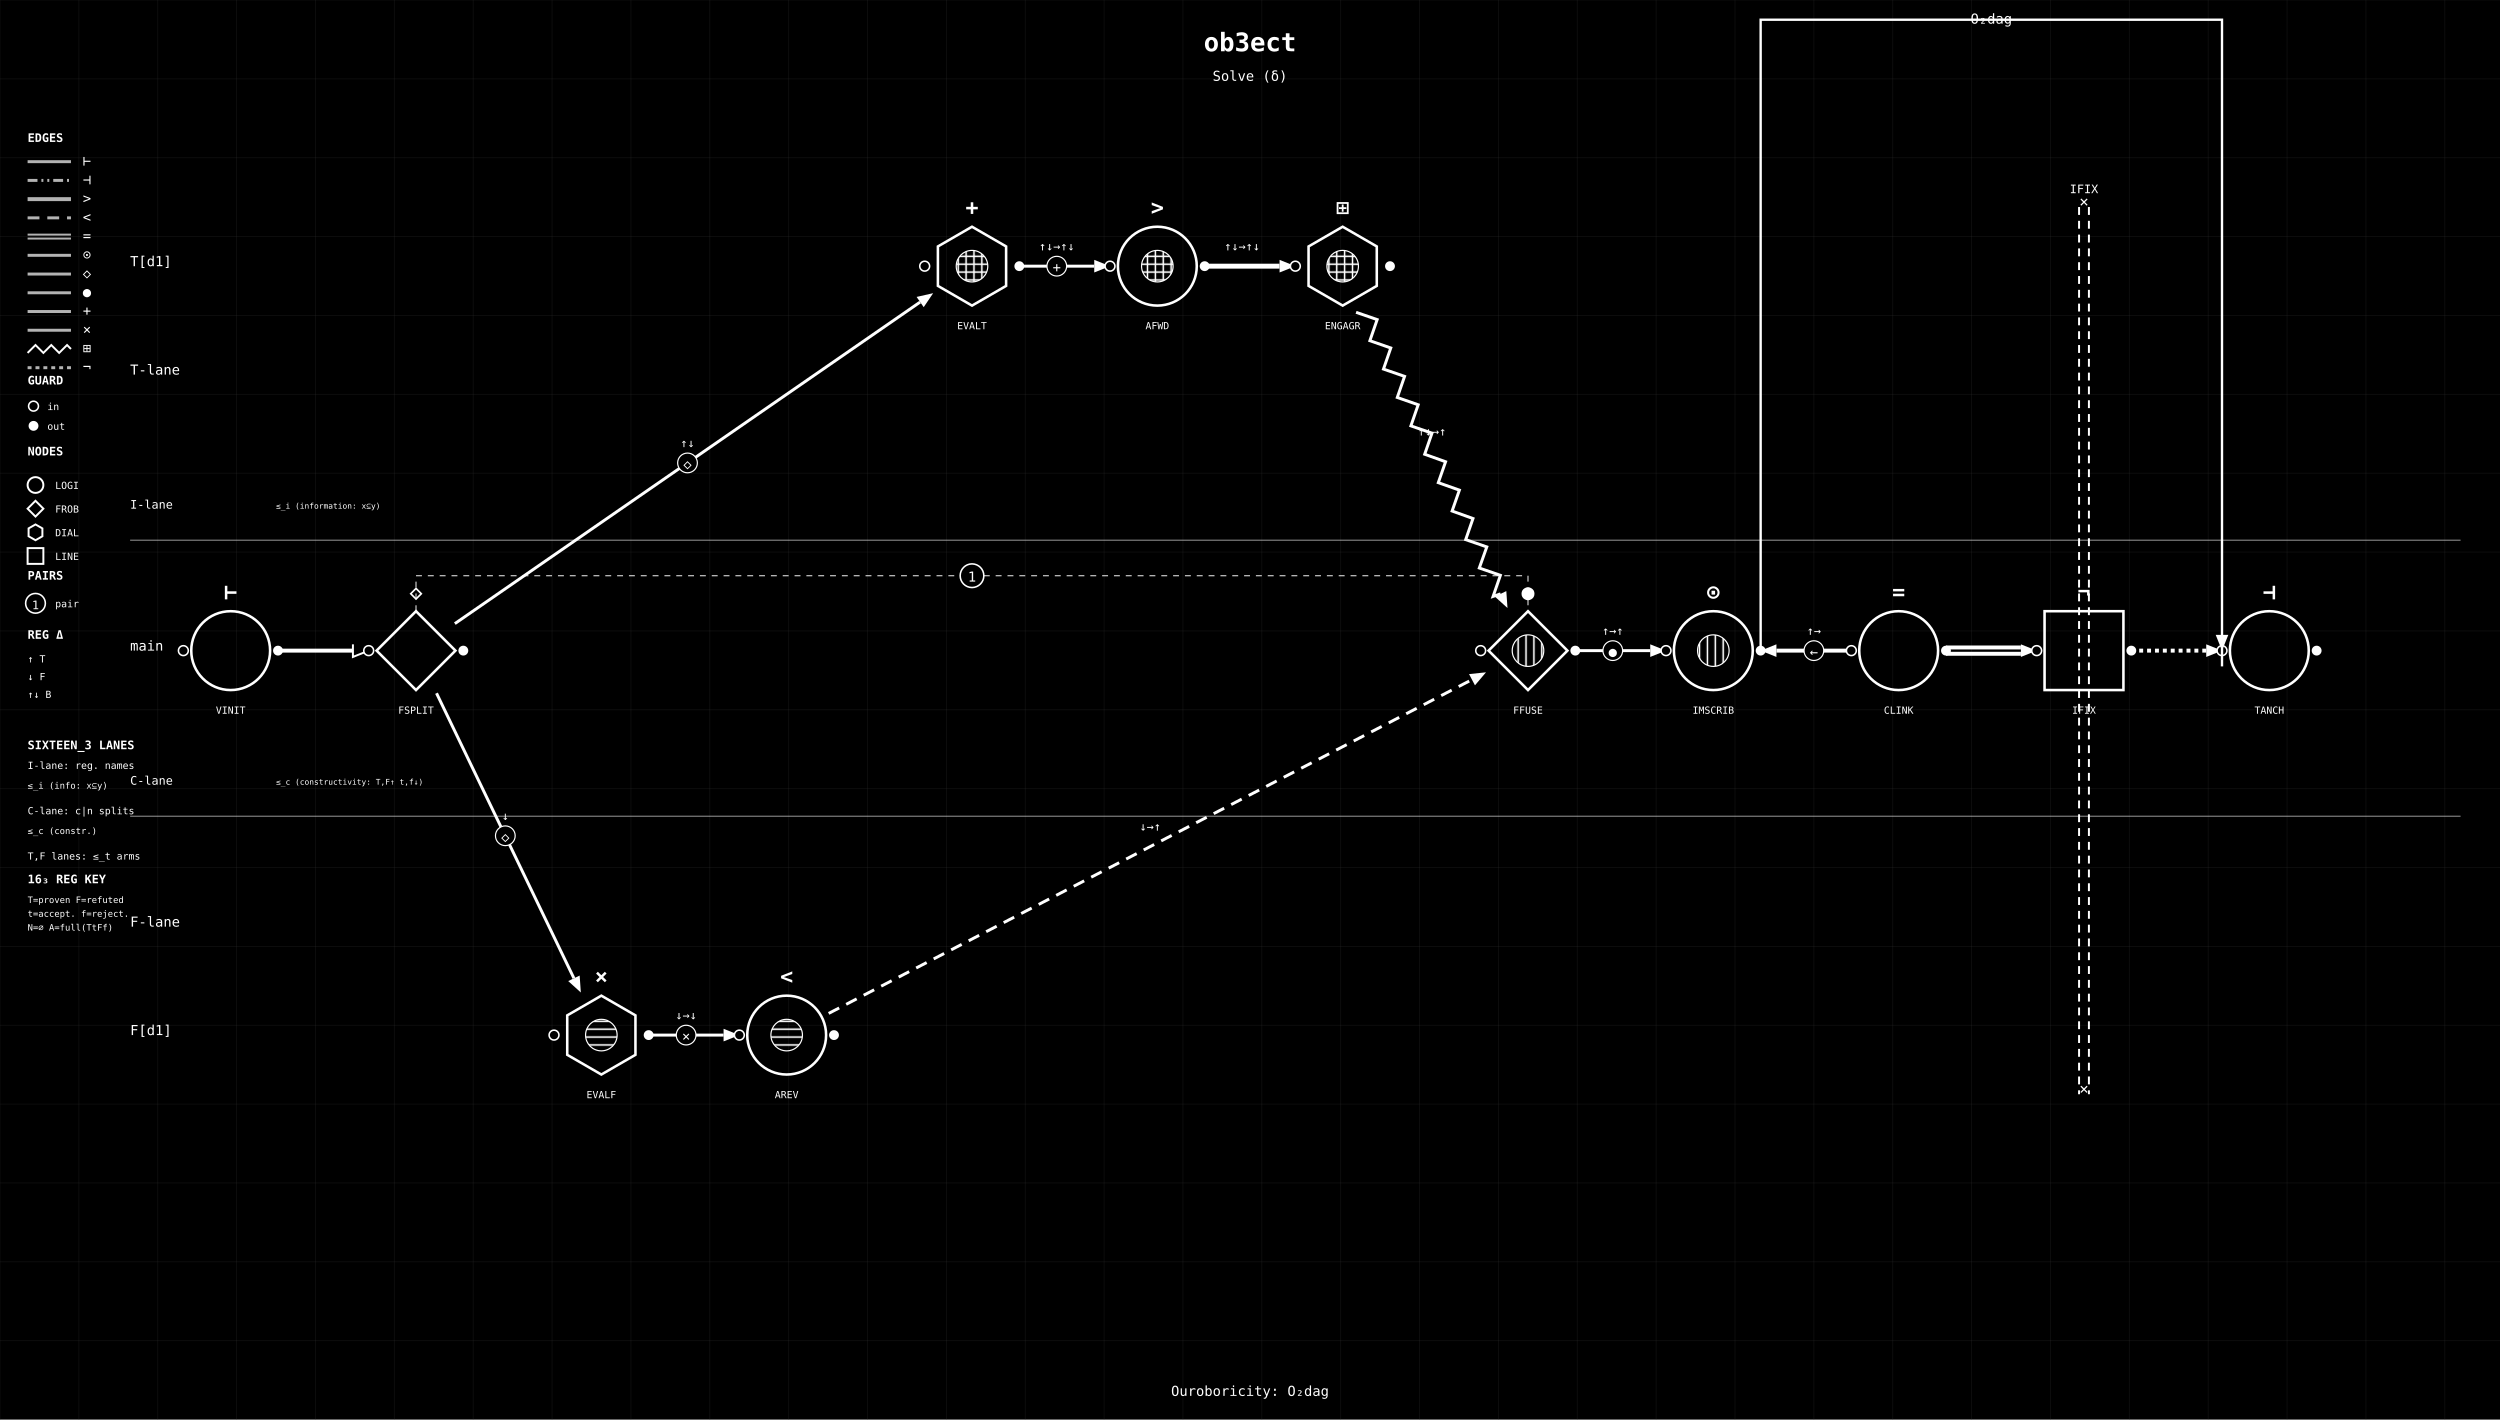
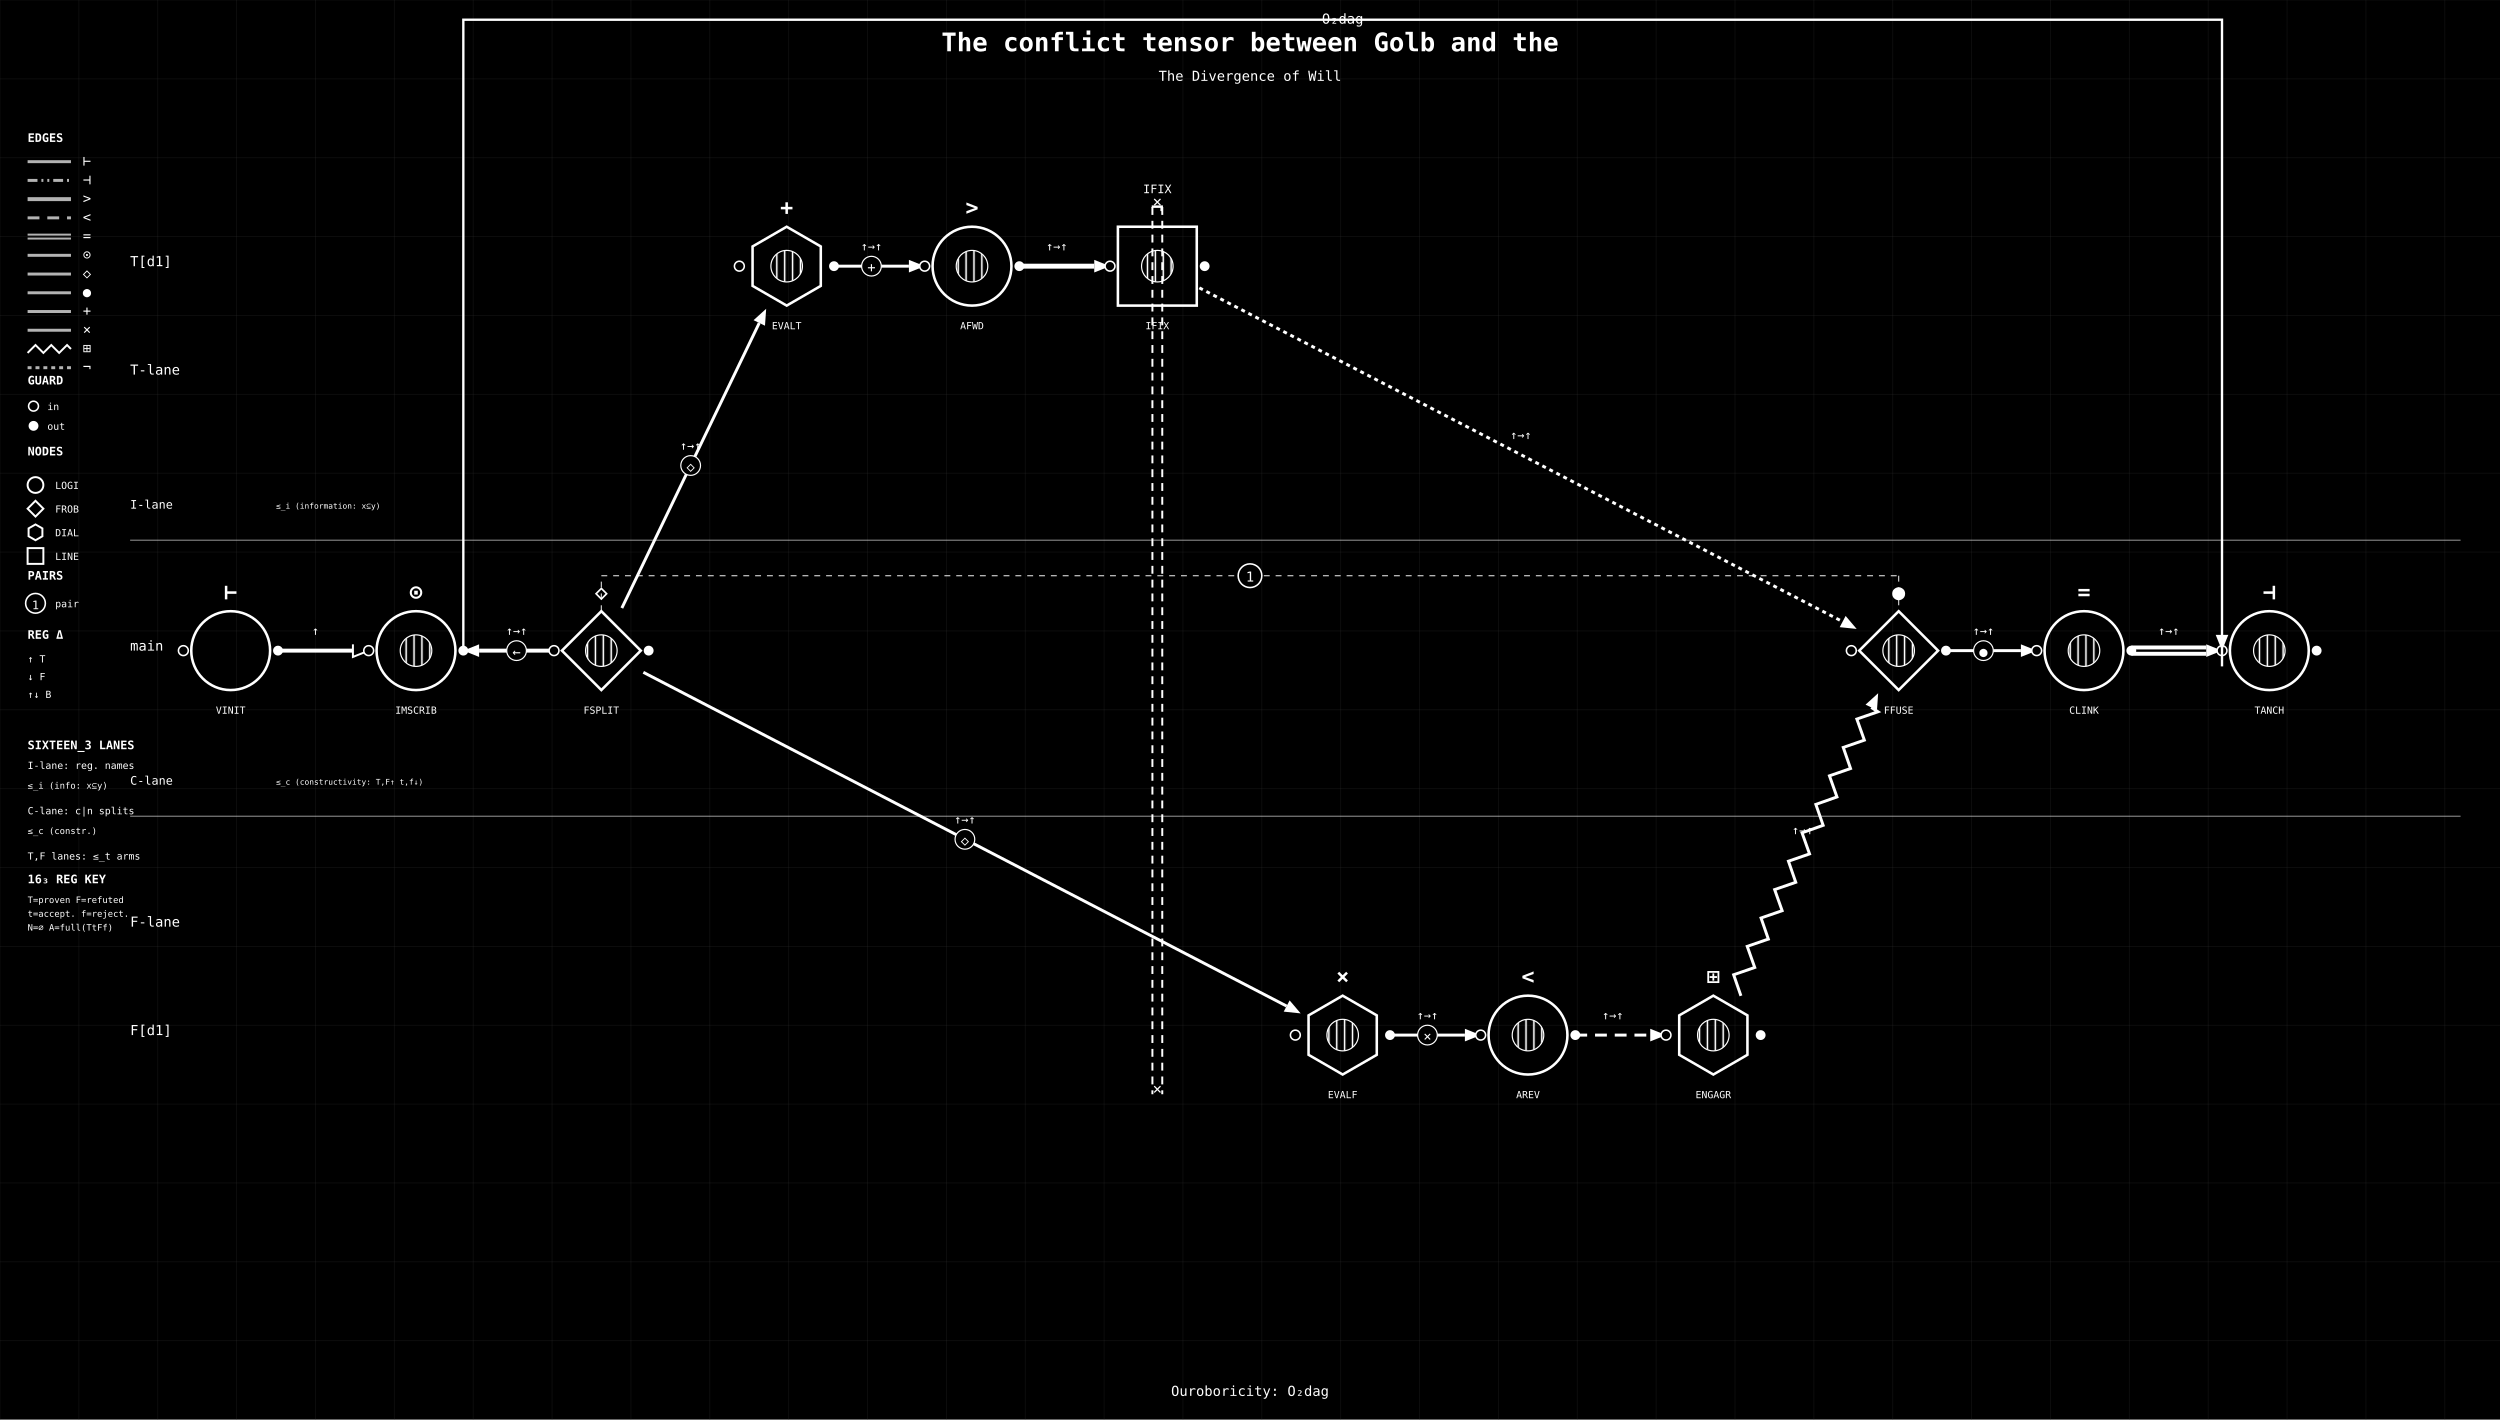
<svg xmlns="http://www.w3.org/2000/svg" viewBox="0 0 1268 720">
  <rect width="1268" height="720" fill="#000000" />
  <defs>
    <pattern id="hatch-T" width="4" height="4" patternUnits="userSpaceOnUse">
      <path d="M2,0 L2,4" stroke="#ffffff" stroke-width="0.8" />
    </pattern>
    <pattern id="hatch-F" width="4" height="4" patternUnits="userSpaceOnUse">
      <path d="M0,2 L4,2" stroke="#ffffff" stroke-width="0.8" />
    </pattern>
    <pattern id="hatch-B" width="4" height="4" patternUnits="userSpaceOnUse">
      <path d="M2,0 L2,4 M0,2 L4,2" stroke="#ffffff" stroke-width="0.8" />
    </pattern>
  </defs>
  <line x1="0.0" y1="0.0" x2="0.0" y2="720.0" stroke="#333333" stroke-width="0.4" opacity="0.3" />
  <line x1="40.0" y1="0.0" x2="40.0" y2="720.0" stroke="#333333" stroke-width="0.4" opacity="0.3" />
  <line x1="80.0" y1="0.0" x2="80.0" y2="720.0" stroke="#333333" stroke-width="0.4" opacity="0.3" />
  <line x1="120.0" y1="0.0" x2="120.0" y2="720.0" stroke="#333333" stroke-width="0.4" opacity="0.3" />
  <line x1="160.0" y1="0.0" x2="160.0" y2="720.0" stroke="#333333" stroke-width="0.4" opacity="0.3" />
  <line x1="200.0" y1="0.0" x2="200.0" y2="720.0" stroke="#333333" stroke-width="0.4" opacity="0.3" />
  <line x1="240.0" y1="0.0" x2="240.0" y2="720.0" stroke="#333333" stroke-width="0.4" opacity="0.3" />
  <line x1="280.0" y1="0.0" x2="280.0" y2="720.0" stroke="#333333" stroke-width="0.4" opacity="0.3" />
  <line x1="320.0" y1="0.0" x2="320.0" y2="720.0" stroke="#333333" stroke-width="0.4" opacity="0.3" />
  <line x1="360.0" y1="0.0" x2="360.0" y2="720.0" stroke="#333333" stroke-width="0.4" opacity="0.3" />
  <line x1="400.0" y1="0.0" x2="400.0" y2="720.0" stroke="#333333" stroke-width="0.4" opacity="0.3" />
  <line x1="440.0" y1="0.0" x2="440.0" y2="720.0" stroke="#333333" stroke-width="0.4" opacity="0.3" />
  <line x1="480.0" y1="0.0" x2="480.0" y2="720.0" stroke="#333333" stroke-width="0.4" opacity="0.3" />
  <line x1="520.0" y1="0.0" x2="520.0" y2="720.0" stroke="#333333" stroke-width="0.4" opacity="0.3" />
  <line x1="560.0" y1="0.0" x2="560.0" y2="720.0" stroke="#333333" stroke-width="0.4" opacity="0.3" />
  <line x1="600.0" y1="0.0" x2="600.0" y2="720.0" stroke="#333333" stroke-width="0.4" opacity="0.3" />
  <line x1="640.0" y1="0.0" x2="640.0" y2="720.0" stroke="#333333" stroke-width="0.4" opacity="0.3" />
  <line x1="680.0" y1="0.0" x2="680.0" y2="720.0" stroke="#333333" stroke-width="0.4" opacity="0.3" />
  <line x1="720.0" y1="0.0" x2="720.0" y2="720.0" stroke="#333333" stroke-width="0.4" opacity="0.3" />
  <line x1="760.0" y1="0.0" x2="760.0" y2="720.0" stroke="#333333" stroke-width="0.4" opacity="0.3" />
  <line x1="800.0" y1="0.0" x2="800.0" y2="720.0" stroke="#333333" stroke-width="0.4" opacity="0.3" />
  <line x1="840.0" y1="0.0" x2="840.0" y2="720.0" stroke="#333333" stroke-width="0.4" opacity="0.3" />
  <line x1="880.0" y1="0.0" x2="880.0" y2="720.0" stroke="#333333" stroke-width="0.4" opacity="0.3" />
  <line x1="920.0" y1="0.0" x2="920.0" y2="720.0" stroke="#333333" stroke-width="0.4" opacity="0.3" />
  <line x1="960.0" y1="0.0" x2="960.0" y2="720.0" stroke="#333333" stroke-width="0.4" opacity="0.3" />
  <line x1="1000.0" y1="0.0" x2="1000.0" y2="720.0" stroke="#333333" stroke-width="0.4" opacity="0.3" />
  <line x1="1040.0" y1="0.0" x2="1040.0" y2="720.0" stroke="#333333" stroke-width="0.4" opacity="0.3" />
  <line x1="1080.0" y1="0.0" x2="1080.0" y2="720.0" stroke="#333333" stroke-width="0.4" opacity="0.3" />
  <line x1="1120.0" y1="0.0" x2="1120.0" y2="720.0" stroke="#333333" stroke-width="0.4" opacity="0.3" />
  <line x1="1160.0" y1="0.0" x2="1160.0" y2="720.0" stroke="#333333" stroke-width="0.4" opacity="0.3" />
  <line x1="1200.0" y1="0.0" x2="1200.0" y2="720.0" stroke="#333333" stroke-width="0.4" opacity="0.3" />
  <line x1="1240.0" y1="0.0" x2="1240.0" y2="720.0" stroke="#333333" stroke-width="0.4" opacity="0.3" />
  <line x1="0.0" y1="0.0" x2="1268.0" y2="0.0" stroke="#333333" stroke-width="0.4" opacity="0.3" />
  <line x1="0.0" y1="40.0" x2="1268.0" y2="40.0" stroke="#333333" stroke-width="0.4" opacity="0.3" />
  <line x1="0.0" y1="80.0" x2="1268.0" y2="80.0" stroke="#333333" stroke-width="0.4" opacity="0.3" />
  <line x1="0.0" y1="120.0" x2="1268.0" y2="120.0" stroke="#333333" stroke-width="0.4" opacity="0.3" />
  <line x1="0.0" y1="160.0" x2="1268.0" y2="160.0" stroke="#333333" stroke-width="0.4" opacity="0.3" />
  <line x1="0.0" y1="200.0" x2="1268.0" y2="200.0" stroke="#333333" stroke-width="0.4" opacity="0.3" />
  <line x1="0.0" y1="240.0" x2="1268.0" y2="240.0" stroke="#333333" stroke-width="0.4" opacity="0.3" />
  <line x1="0.0" y1="280.0" x2="1268.0" y2="280.0" stroke="#333333" stroke-width="0.4" opacity="0.3" />
  <line x1="0.0" y1="320.0" x2="1268.0" y2="320.0" stroke="#333333" stroke-width="0.4" opacity="0.3" />
  <line x1="0.0" y1="360.0" x2="1268.0" y2="360.0" stroke="#333333" stroke-width="0.4" opacity="0.3" />
  <line x1="0.0" y1="400.0" x2="1268.0" y2="400.0" stroke="#333333" stroke-width="0.4" opacity="0.3" />
  <line x1="0.0" y1="440.0" x2="1268.0" y2="440.0" stroke="#333333" stroke-width="0.4" opacity="0.3" />
  <line x1="0.0" y1="480.0" x2="1268.0" y2="480.0" stroke="#333333" stroke-width="0.4" opacity="0.3" />
  <line x1="0.0" y1="520.0" x2="1268.0" y2="520.0" stroke="#333333" stroke-width="0.4" opacity="0.3" />
  <line x1="0.0" y1="560.0" x2="1268.0" y2="560.0" stroke="#333333" stroke-width="0.4" opacity="0.3" />
  <line x1="0.0" y1="600.0" x2="1268.0" y2="600.0" stroke="#333333" stroke-width="0.4" opacity="0.3" />
  <line x1="0.0" y1="640.0" x2="1268.0" y2="640.0" stroke="#333333" stroke-width="0.4" opacity="0.3" />
  <line x1="0.0" y1="680.0" x2="1268.0" y2="680.0" stroke="#333333" stroke-width="0.4" opacity="0.3" />
-   <text x="634.0" y="26.0" fill="#ffffff" font-size="13" text-anchor="middle" font-family="monospace" font-weight="bold">ob3ect</text>
-   <text x="634.0" y="41.0" fill="#ffffff" font-size="7" text-anchor="middle" font-family="monospace">Solve (δ)</text>
+   <text x="634.0" y="26.0" fill="#ffffff" font-size="13" text-anchor="middle" font-family="monospace" font-weight="bold">The conflict tensor between Golb and the</text>
+   <text x="634.0" y="41.0" fill="#ffffff" font-size="7" text-anchor="middle" font-family="monospace">The Divergence of Will</text>
  <text x="66.0" y="190.0" fill="#ffffff" font-size="7" text-anchor="start" font-family="monospace">T-lane</text>
  <text x="66.0" y="135.0" fill="#ffffff" font-size="7" text-anchor="start" font-family="monospace">T[d1]</text>
  <text x="66.0" y="470.0" fill="#ffffff" font-size="7" text-anchor="start" font-family="monospace">F-lane</text>
  <text x="66.0" y="525.0" fill="#ffffff" font-size="7" text-anchor="start" font-family="monospace">F[d1]</text>
  <text x="66.0" y="330.0" fill="#ffffff" font-size="7" text-anchor="start" font-family="monospace">main</text>
  <text x="66.0" y="258.0" fill="#ffffff" font-size="6" text-anchor="start" font-family="monospace">I-lane</text>
  <text x="140.0" y="258.0" fill="#ffffff" font-size="4" text-anchor="start" font-family="monospace">≤_i (information: x⊆y)</text>
  <line x1="66.0" y1="274.0" x2="1248.0" y2="274.0" stroke="#ffffff" stroke-width="0.6" opacity="0.5" />
  <text x="66.0" y="398.0" fill="#ffffff" font-size="6" text-anchor="start" font-family="monospace">C-lane</text>
  <text x="140.0" y="398.0" fill="#ffffff" font-size="4" text-anchor="start" font-family="monospace">≤_c (constructivity: T,F↑ t,f↓)</text>
  <line x1="66.0" y1="414.0" x2="1248.0" y2="414.0" stroke="#ffffff" stroke-width="0.6" opacity="0.5" />
-   <line x1="1054.5" y1="105.0" x2="1054.5" y2="555.0" stroke="#ffffff" stroke-width="1.0" opacity="1.0" stroke-dasharray="4,3" />
-   <line x1="1059.5" y1="105.0" x2="1059.5" y2="555.0" stroke="#ffffff" stroke-width="1.0" opacity="1.0" stroke-dasharray="4,3" />
-   <text x="1057.0" y="105.0" fill="#ffffff" font-size="8" text-anchor="middle" font-family="monospace">×</text>
-   <text x="1057.0" y="555.0" fill="#ffffff" font-size="8" text-anchor="middle" font-family="monospace">×</text>
-   <text x="1057.0" y="98.0" fill="#ffffff" font-size="6" text-anchor="middle" font-family="monospace">IFIX</text>
-   <line x1="211.0" y1="310.0" x2="211.0" y2="292.0" stroke="#ffffff" stroke-width="0.6" opacity="0.8" stroke-dasharray="3,3" />
-   <line x1="211.0" y1="292.0" x2="775.0" y2="292.0" stroke="#ffffff" stroke-width="0.6" opacity="0.8" stroke-dasharray="3,3" />
-   <line x1="775.0" y1="292.0" x2="775.0" y2="310.0" stroke="#ffffff" stroke-width="0.6" opacity="0.8" stroke-dasharray="3,3" />
-   <circle cx="493.0" cy="292.0" r="6" fill="#000000" stroke="#ffffff" stroke-width="0.8" />
-   <text x="493.0" y="295.0" fill="#ffffff" font-size="7" text-anchor="middle" font-family="monospace">1</text>
-   <line x1="230.7" y1="316.3" x2="466.7" y2="153.2" stroke="#ffffff" stroke-width="1.5" opacity="1.0" />
-   <polygon points="473.3,148.7 468.5,155.8 464.9,150.6" fill="#ffffff" />
-   <circle cx="348.7" cy="234.8" r="5" fill="#000000" stroke="#ffffff" stroke-width="0.6" />
-   <text x="348.7" y="237.8" fill="#ffffff" font-size="7" text-anchor="middle" font-family="monospace">◇</text>
-   <text x="348.7" y="226.8" fill="#ffffff" font-size="6" text-anchor="middle" font-family="monospace">↑↓</text>
-   <line x1="517.0" y1="135.0" x2="555.0" y2="135.0" stroke="#ffffff" stroke-width="1.5" opacity="1.0" />
+   <line x1="584.5" y1="105.0" x2="584.5" y2="555.0" stroke="#ffffff" stroke-width="1.0" opacity="1.0" stroke-dasharray="4,3" />
+   <line x1="589.5" y1="105.0" x2="589.5" y2="555.0" stroke="#ffffff" stroke-width="1.0" opacity="1.0" stroke-dasharray="4,3" />
+   <text x="587.0" y="105.0" fill="#ffffff" font-size="8" text-anchor="middle" font-family="monospace">×</text>
+   <text x="587.0" y="555.0" fill="#ffffff" font-size="8" text-anchor="middle" font-family="monospace">×</text>
+   <text x="587.0" y="98.0" fill="#ffffff" font-size="6" text-anchor="middle" font-family="monospace">IFIX</text>
+   <line x1="305.0" y1="310.0" x2="305.0" y2="292.0" stroke="#ffffff" stroke-width="0.6" opacity="0.8" stroke-dasharray="3,3" />
+   <line x1="305.0" y1="292.0" x2="963.0" y2="292.0" stroke="#ffffff" stroke-width="0.6" opacity="0.8" stroke-dasharray="3,3" />
+   <line x1="963.0" y1="292.0" x2="963.0" y2="310.0" stroke="#ffffff" stroke-width="0.6" opacity="0.8" stroke-dasharray="3,3" />
+   <circle cx="634.0" cy="292.0" r="6" fill="#000000" stroke="#ffffff" stroke-width="0.8" />
+   <text x="634.0" y="295.0" fill="#ffffff" font-size="7" text-anchor="middle" font-family="monospace">1</text>
+   <line x1="315.4" y1="308.4" x2="385.1" y2="163.8" stroke="#ffffff" stroke-width="1.5" opacity="1.0" />
+   <polygon points="388.6,156.6 388.0,165.2 382.2,162.4" fill="#ffffff" />
+   <circle cx="350.3" cy="236.1" r="5" fill="#000000" stroke="#ffffff" stroke-width="0.6" />
+   <text x="350.3" y="239.1" fill="#ffffff" font-size="7" text-anchor="middle" font-family="monospace">◇</text>
+   <text x="350.3" y="228.1" fill="#ffffff" font-size="6" text-anchor="middle" font-family="monospace">↑→↑</text>
+   <line x1="423.0" y1="135.0" x2="461.0" y2="135.0" stroke="#ffffff" stroke-width="1.5" opacity="1.0" />
+   <polygon points="469.0,135.0 461.0,138.2 461.0,131.8" fill="#ffffff" />
+   <circle cx="442.0" cy="135.0" r="5" fill="#000000" stroke="#ffffff" stroke-width="0.6" />
+   <text x="442.0" y="138.0" fill="#ffffff" font-size="7" text-anchor="middle" font-family="monospace">+</text>
+   <text x="442.0" y="127.0" fill="#ffffff" font-size="6" text-anchor="middle" font-family="monospace">↑→↑</text>
+   <line x1="517.0" y1="135.0" x2="555.0" y2="135.0" stroke="#ffffff" stroke-width="2.5" opacity="1.0" />
  <polygon points="563.0,135.0 555.0,138.2 555.0,131.8" fill="#ffffff" />
-   <circle cx="536.0" cy="135.0" r="5" fill="#000000" stroke="#ffffff" stroke-width="0.6" />
-   <text x="536.0" y="138.0" fill="#ffffff" font-size="7" text-anchor="middle" font-family="monospace">+</text>
-   <text x="536.0" y="127.0" fill="#ffffff" font-size="6" text-anchor="middle" font-family="monospace">↑↓→↑↓</text>
-   <line x1="611.0" y1="135.0" x2="649.0" y2="135.0" stroke="#ffffff" stroke-width="2.5" opacity="1.0" />
-   <polygon points="657.0,135.0 649.0,138.2 649.0,131.8" fill="#ffffff" />
-   <text x="630.0" y="127.0" fill="#ffffff" font-size="6" text-anchor="middle" font-family="monospace">↑↓→↑↓</text>
-   <polyline points="687.8,158.4 698.5,162.1 694.8,172.8 705.4,176.5 701.7,187.2 712.4,190.9 708.7,201.6 719.3,205.3 715.6,216.0 726.3,219.7 722.6,230.4 733.2,234.2 729.5,244.8 740.2,248.6 736.5,259.2 747.1,263.0 743.4,273.7 754.1,277.4 750.3,288.1 761.0,291.8 757.3,302.5 761.1,301.2" fill="none" stroke="#ffffff" stroke-width="1.5" />
-   <polygon points="764.6,308.4 758.2,302.6 764.0,299.8" fill="#ffffff" />
-   <text x="726.3" y="220.9" fill="#ffffff" font-size="6" text-anchor="middle" font-family="monospace">↑↓→↑</text>
-   <line x1="221.4" y1="351.6" x2="291.1" y2="496.2" stroke="#ffffff" stroke-width="1.5" opacity="1.0" />
-   <polygon points="294.6,503.4 288.2,497.6 294.0,494.8" fill="#ffffff" />
-   <circle cx="256.3" cy="423.9" r="5" fill="#000000" stroke="#ffffff" stroke-width="0.6" />
-   <text x="256.3" y="426.9" fill="#ffffff" font-size="7" text-anchor="middle" font-family="monospace">◇</text>
-   <text x="256.3" y="415.9" fill="#ffffff" font-size="6" text-anchor="middle" font-family="monospace">↓</text>
-   <line x1="329.0" y1="525.0" x2="367.0" y2="525.0" stroke="#ffffff" stroke-width="1.5" opacity="1.0" />
-   <polygon points="375.0,525.0 367.0,528.2 367.0,521.8" fill="#ffffff" />
-   <circle cx="348.0" cy="525.0" r="5" fill="#000000" stroke="#ffffff" stroke-width="0.6" />
-   <text x="348.0" y="528.0" fill="#ffffff" font-size="7" text-anchor="middle" font-family="monospace">×</text>
-   <text x="348.0" y="517.0" fill="#ffffff" font-size="6" text-anchor="middle" font-family="monospace">↓→↓</text>
-   <line x1="420.3" y1="514.0" x2="746.6" y2="344.7" stroke="#ffffff" stroke-width="1.5" opacity="1.0" stroke-dasharray="6,4" />
-   <polygon points="753.7,341.0 748.1,347.6 745.1,341.9" fill="#ffffff" />
-   <text x="583.4" y="421.3" fill="#ffffff" font-size="6" text-anchor="middle" font-family="monospace">↓→↑</text>
+   <text x="536.0" y="127.0" fill="#ffffff" font-size="6" text-anchor="middle" font-family="monospace">↑→↑</text>
+   <line x1="608.3" y1="146.0" x2="934.6" y2="315.3" stroke="#ffffff" stroke-width="1.5" opacity="1.0" stroke-dasharray="2,2" />
+   <polygon points="941.7,319.0 933.1,318.1 936.1,312.4" fill="#ffffff" />
+   <text x="771.4" y="222.7" fill="#ffffff" font-size="6" text-anchor="middle" font-family="monospace">↑→↑</text>
+   <line x1="326.3" y1="341.0" x2="652.6" y2="510.3" stroke="#ffffff" stroke-width="1.5" opacity="1.0" />
+   <polygon points="659.7,514.0 651.1,513.1 654.1,507.4" fill="#ffffff" />
+   <circle cx="489.4" cy="425.7" r="5" fill="#000000" stroke="#ffffff" stroke-width="0.6" />
+   <text x="489.4" y="428.7" fill="#ffffff" font-size="7" text-anchor="middle" font-family="monospace">◇</text>
+   <text x="489.4" y="417.7" fill="#ffffff" font-size="6" text-anchor="middle" font-family="monospace">↑→↑</text>
+   <line x1="705.0" y1="525.0" x2="743.0" y2="525.0" stroke="#ffffff" stroke-width="1.5" opacity="1.0" />
+   <polygon points="751.0,525.0 743.0,528.2 743.0,521.8" fill="#ffffff" />
+   <circle cx="724.0" cy="525.0" r="5" fill="#000000" stroke="#ffffff" stroke-width="0.6" />
+   <text x="724.0" y="528.0" fill="#ffffff" font-size="7" text-anchor="middle" font-family="monospace">×</text>
+   <text x="724.0" y="517.0" fill="#ffffff" font-size="6" text-anchor="middle" font-family="monospace">↑→↑</text>
+   <line x1="799.0" y1="525.0" x2="837.0" y2="525.0" stroke="#ffffff" stroke-width="1.5" opacity="1.0" stroke-dasharray="6,4" />
+   <polygon points="845.0,525.0 837.0,528.2 837.0,521.8" fill="#ffffff" />
+   <text x="818.0" y="517.0" fill="#ffffff" font-size="6" text-anchor="middle" font-family="monospace">↑→↑</text>
+   <polyline points="883.0,505.1 879.3,494.4 890.0,490.7 886.2,480.0 896.9,476.3 893.2,465.6 903.9,461.9 900.1,451.2 910.8,447.5 907.1,436.8 917.8,433.1 914.0,422.4 924.7,418.6 921.0,408.0 931.7,404.2 927.9,393.5 938.6,389.8 934.9,379.1 945.6,375.4 941.8,364.7 952.5,361.0 949.1,358.8" fill="none" stroke="#ffffff" stroke-width="1.5" />
+   <polygon points="952.6,351.6 952.0,360.2 946.2,357.4" fill="#ffffff" />
+   <text x="914.3" y="423.1" fill="#ffffff" font-size="6" text-anchor="middle" font-family="monospace">↑→↑</text>
  <line x1="141.0" y1="330.0" x2="179.0" y2="330.0" stroke="#ffffff" stroke-width="2.0" opacity="1.0" />
  <polyline points="187.0,330.0 179.0,333.2 179.0,326.8" fill="none" stroke="#ffffff" stroke-width="1.0" />
-   <line x1="901.0" y1="330.0" x2="939.0" y2="330.0" stroke="#ffffff" stroke-width="2.0" opacity="1.0" />
-   <polygon points="893.0,330.0 901.0,326.8 901.0,333.2" fill="#ffffff" />
-   <circle cx="920.0" cy="330.0" r="5" fill="#000000" stroke="#ffffff" stroke-width="0.6" />
-   <text x="920.0" y="333.0" fill="#ffffff" font-size="7" text-anchor="middle" font-family="monospace">←</text>
-   <text x="920.0" y="322.0" fill="#ffffff" font-size="6" text-anchor="middle" font-family="monospace">↑→</text>
-   <line x1="987.0" y1="328.4" x2="1025.0" y2="328.4" stroke="#ffffff" stroke-width="2.0" opacity="1.0" />
-   <line x1="987.0" y1="331.6" x2="1025.0" y2="331.6" stroke="#ffffff" stroke-width="2.0" opacity="1.0" />
+   <text x="160.0" y="322.0" fill="#ffffff" font-size="6" text-anchor="middle" font-family="monospace">↑</text>
+   <line x1="243.0" y1="330.0" x2="281.0" y2="330.0" stroke="#ffffff" stroke-width="2.0" opacity="1.0" />
+   <polygon points="235.0,330.0 243.0,326.8 243.0,333.2" fill="#ffffff" />
+   <circle cx="262.0" cy="330.0" r="5" fill="#000000" stroke="#ffffff" stroke-width="0.6" />
+   <text x="262.0" y="333.0" fill="#ffffff" font-size="7" text-anchor="middle" font-family="monospace">←</text>
+   <text x="262.0" y="322.0" fill="#ffffff" font-size="6" text-anchor="middle" font-family="monospace">↑→↑</text>
+   <line x1="1081.0" y1="328.4" x2="1119.0" y2="328.4" stroke="#ffffff" stroke-width="2.0" opacity="1.0" />
+   <line x1="1081.0" y1="331.6" x2="1119.0" y2="331.6" stroke="#ffffff" stroke-width="2.0" opacity="1.0" />
+   <polygon points="1127.0,330.0 1119.0,333.2 1119.0,326.8" fill="#ffffff" />
+   <text x="1100.0" y="322.0" fill="#ffffff" font-size="6" text-anchor="middle" font-family="monospace">↑→↑</text>
+   <line x1="987.0" y1="330.0" x2="1025.0" y2="330.0" stroke="#ffffff" stroke-width="1.5" opacity="1.0" />
  <polygon points="1033.0,330.0 1025.0,333.2 1025.0,326.8" fill="#ffffff" />
-   <line x1="1081.0" y1="330.0" x2="1119.0" y2="330.0" stroke="#ffffff" stroke-width="2.0" opacity="1.0" stroke-dasharray="2,2" />
-   <polygon points="1127.0,330.0 1119.0,333.2 1119.0,326.8" fill="#ffffff" />
-   <line x1="799.0" y1="330.0" x2="837.0" y2="330.0" stroke="#ffffff" stroke-width="1.5" opacity="1.0" />
-   <polygon points="845.0,330.0 837.0,333.2 837.0,326.8" fill="#ffffff" />
-   <circle cx="818.0" cy="330.0" r="5" fill="#000000" stroke="#ffffff" stroke-width="0.6" />
-   <text x="818.0" y="333.0" fill="#ffffff" font-size="7" text-anchor="middle" font-family="monospace">●</text>
-   <text x="818.0" y="322.0" fill="#ffffff" font-size="6" text-anchor="middle" font-family="monospace">↑→↑</text>
+   <circle cx="1006.0" cy="330.0" r="5" fill="#000000" stroke="#ffffff" stroke-width="0.6" />
+   <text x="1006.0" y="333.0" fill="#ffffff" font-size="7" text-anchor="middle" font-family="monospace">●</text>
+   <text x="1006.0" y="322.0" fill="#ffffff" font-size="6" text-anchor="middle" font-family="monospace">↑→↑</text>
  <circle fill="none" stroke="#ffffff" stroke-width="1.3" cx="117.0" cy="330.0" r="20.0" />
  <circle cx="93.0" cy="330.0" r="2.5" fill="#000000" stroke="#ffffff" stroke-width="0.8" />
  <circle cx="141.0" cy="330.0" r="2.5" fill="#ffffff" />
  <text x="117.0" y="304.0" fill="#ffffff" font-size="11" text-anchor="middle" font-family="monospace" font-weight="bold">⊢</text>
  <text x="117.0" y="362.0" fill="#ffffff" font-size="5" text-anchor="middle" font-family="monospace">VINIT</text>
-   <polygon fill="none" stroke="#ffffff" stroke-width="1.3" points="211.0,310.0 231.0,330 211.0,350.0 191.0,330" />
+   <circle fill="none" stroke="#ffffff" stroke-width="1.3" cx="211.0" cy="330.0" r="20.0" />
+   <circle cx="211.0" cy="330.0" r="8" fill="url(#hatch-T)" stroke="#ffffff" stroke-width="0.6" />
  <circle cx="187.0" cy="330.0" r="2.5" fill="#000000" stroke="#ffffff" stroke-width="0.8" />
  <circle cx="235.0" cy="330.0" r="2.5" fill="#ffffff" />
-   <text x="211.0" y="304.0" fill="#ffffff" font-size="11" text-anchor="middle" font-family="monospace" font-weight="bold">◇</text>
-   <text x="211.0" y="362.0" fill="#ffffff" font-size="5" text-anchor="middle" font-family="monospace">FSPLIT</text>
-   <polygon fill="none" stroke="#ffffff" stroke-width="1.3" points="322.3,535.0 305.0,545.0 287.7,535.0 287.7,515.0 305.0,505.0 322.3,515.0" />
-   <circle cx="305.0" cy="525.0" r="8" fill="url(#hatch-F)" stroke="#ffffff" stroke-width="0.6" />
-   <circle cx="281.0" cy="525.0" r="2.5" fill="#000000" stroke="#ffffff" stroke-width="0.8" />
-   <circle cx="329.0" cy="525.0" r="2.5" fill="#ffffff" />
-   <text x="305.0" y="499.0" fill="#ffffff" font-size="11" text-anchor="middle" font-family="monospace" font-weight="bold">×</text>
-   <text x="305.0" y="557.0" fill="#ffffff" font-size="5" text-anchor="middle" font-family="monospace">EVALF</text>
-   <circle fill="none" stroke="#ffffff" stroke-width="1.3" cx="399.0" cy="525.0" r="20.0" />
-   <circle cx="399.0" cy="525.0" r="8" fill="url(#hatch-F)" stroke="#ffffff" stroke-width="0.6" />
-   <circle cx="375.0" cy="525.0" r="2.5" fill="#000000" stroke="#ffffff" stroke-width="0.8" />
-   <circle cx="423.0" cy="525.0" r="2.5" fill="#ffffff" />
-   <text x="399.0" y="499.0" fill="#ffffff" font-size="11" text-anchor="middle" font-family="monospace" font-weight="bold">&lt;</text>
-   <text x="399.0" y="557.0" fill="#ffffff" font-size="5" text-anchor="middle" font-family="monospace">AREV</text>
-   <polygon fill="none" stroke="#ffffff" stroke-width="1.3" points="510.3,145.0 493.0,155.0 475.7,145.0 475.7,125.0 493.0,115.0 510.3,125.0" />
-   <circle cx="493.0" cy="135.0" r="8" fill="url(#hatch-B)" stroke="#ffffff" stroke-width="0.6" />
+   <text x="211.0" y="304.0" fill="#ffffff" font-size="11" text-anchor="middle" font-family="monospace" font-weight="bold">⊙</text>
+   <text x="211.0" y="362.0" fill="#ffffff" font-size="5" text-anchor="middle" font-family="monospace">IMSCRIB</text>
+   <polygon fill="none" stroke="#ffffff" stroke-width="1.3" points="305.0,310.0 325.0,330 305.0,350.0 285.0,330" />
+   <circle cx="305.0" cy="330.0" r="8" fill="url(#hatch-T)" stroke="#ffffff" stroke-width="0.6" />
+   <circle cx="281.0" cy="330.0" r="2.5" fill="#000000" stroke="#ffffff" stroke-width="0.8" />
+   <circle cx="329.0" cy="330.0" r="2.5" fill="#ffffff" />
+   <text x="305.0" y="304.0" fill="#ffffff" font-size="11" text-anchor="middle" font-family="monospace" font-weight="bold">◇</text>
+   <text x="305.0" y="362.0" fill="#ffffff" font-size="5" text-anchor="middle" font-family="monospace">FSPLIT</text>
+   <polygon fill="none" stroke="#ffffff" stroke-width="1.3" points="416.3,145.0 399.0,155.0 381.7,145.0 381.7,125.0 399.0,115.0 416.3,125.0" />
+   <circle cx="399.0" cy="135.0" r="8" fill="url(#hatch-T)" stroke="#ffffff" stroke-width="0.6" />
+   <circle cx="375.0" cy="135.0" r="2.5" fill="#000000" stroke="#ffffff" stroke-width="0.8" />
+   <circle cx="423.0" cy="135.0" r="2.5" fill="#ffffff" />
+   <text x="399.0" y="109.0" fill="#ffffff" font-size="11" text-anchor="middle" font-family="monospace" font-weight="bold">+</text>
+   <text x="399.0" y="167.0" fill="#ffffff" font-size="5" text-anchor="middle" font-family="monospace">EVALT</text>
+   <circle fill="none" stroke="#ffffff" stroke-width="1.3" cx="493.0" cy="135.0" r="20.0" />
+   <circle cx="493.0" cy="135.0" r="8" fill="url(#hatch-T)" stroke="#ffffff" stroke-width="0.6" />
  <circle cx="469.0" cy="135.0" r="2.5" fill="#000000" stroke="#ffffff" stroke-width="0.8" />
  <circle cx="517.0" cy="135.0" r="2.5" fill="#ffffff" />
-   <text x="493.0" y="109.0" fill="#ffffff" font-size="11" text-anchor="middle" font-family="monospace" font-weight="bold">+</text>
-   <text x="493.0" y="167.0" fill="#ffffff" font-size="5" text-anchor="middle" font-family="monospace">EVALT</text>
-   <circle fill="none" stroke="#ffffff" stroke-width="1.3" cx="587.0" cy="135.0" r="20.0" />
-   <circle cx="587.0" cy="135.0" r="8" fill="url(#hatch-B)" stroke="#ffffff" stroke-width="0.6" />
+   <text x="493.0" y="109.0" fill="#ffffff" font-size="11" text-anchor="middle" font-family="monospace" font-weight="bold">&gt;</text>
+   <text x="493.0" y="167.0" fill="#ffffff" font-size="5" text-anchor="middle" font-family="monospace">AFWD</text>
+   <rect fill="none" stroke="#ffffff" stroke-width="1.3" x="567.0" y="115.0" width="40.0" height="40.0" />
+   <circle cx="587.0" cy="135.0" r="8" fill="url(#hatch-T)" stroke="#ffffff" stroke-width="0.6" />
  <circle cx="563.0" cy="135.0" r="2.5" fill="#000000" stroke="#ffffff" stroke-width="0.8" />
  <circle cx="611.0" cy="135.0" r="2.5" fill="#ffffff" />
-   <text x="587.0" y="109.0" fill="#ffffff" font-size="11" text-anchor="middle" font-family="monospace" font-weight="bold">&gt;</text>
-   <text x="587.0" y="167.0" fill="#ffffff" font-size="5" text-anchor="middle" font-family="monospace">AFWD</text>
-   <polygon fill="none" stroke="#ffffff" stroke-width="1.3" points="698.3,145.0 681.0,155.0 663.7,145.0 663.7,125.0 681.0,115.0 698.3,125.0" />
-   <circle cx="681.0" cy="135.0" r="8" fill="url(#hatch-B)" stroke="#ffffff" stroke-width="0.6" />
-   <circle cx="657.0" cy="135.0" r="2.5" fill="#000000" stroke="#ffffff" stroke-width="0.8" />
-   <circle cx="705.0" cy="135.0" r="2.5" fill="#ffffff" />
-   <text x="681.0" y="109.0" fill="#ffffff" font-size="11" text-anchor="middle" font-family="monospace" font-weight="bold">⊞</text>
-   <text x="681.0" y="167.0" fill="#ffffff" font-size="5" text-anchor="middle" font-family="monospace">ENGAGR</text>
-   <polygon fill="none" stroke="#ffffff" stroke-width="1.3" points="775.0,310.0 795.0,330 775.0,350.0 755.0,330" />
-   <circle cx="775.0" cy="330.0" r="8" fill="url(#hatch-T)" stroke="#ffffff" stroke-width="0.6" />
-   <circle cx="751.0" cy="330.0" r="2.5" fill="#000000" stroke="#ffffff" stroke-width="0.8" />
-   <circle cx="799.0" cy="330.0" r="2.5" fill="#ffffff" />
-   <text x="775.0" y="304.0" fill="#ffffff" font-size="11" text-anchor="middle" font-family="monospace" font-weight="bold">●</text>
-   <text x="775.0" y="362.0" fill="#ffffff" font-size="5" text-anchor="middle" font-family="monospace">FFUSE</text>
-   <circle fill="none" stroke="#ffffff" stroke-width="1.3" cx="869.0" cy="330.0" r="20.0" />
-   <circle cx="869.0" cy="330.0" r="8" fill="url(#hatch-T)" stroke="#ffffff" stroke-width="0.6" />
-   <circle cx="845.0" cy="330.0" r="2.5" fill="#000000" stroke="#ffffff" stroke-width="0.8" />
-   <circle cx="893.0" cy="330.0" r="2.5" fill="#ffffff" />
-   <text x="869.0" y="304.0" fill="#ffffff" font-size="11" text-anchor="middle" font-family="monospace" font-weight="bold">⊙</text>
-   <text x="869.0" y="362.0" fill="#ffffff" font-size="5" text-anchor="middle" font-family="monospace">IMSCRIB</text>
-   <circle fill="none" stroke="#ffffff" stroke-width="1.3" cx="963.0" cy="330.0" r="20.0" />
+   <text x="587.0" y="109.0" fill="#ffffff" font-size="11" text-anchor="middle" font-family="monospace" font-weight="bold">¬</text>
+   <text x="587.0" y="167.0" fill="#ffffff" font-size="5" text-anchor="middle" font-family="monospace">IFIX</text>
+   <polygon fill="none" stroke="#ffffff" stroke-width="1.3" points="698.3,535.0 681.0,545.0 663.7,535.0 663.7,515.0 681.0,505.0 698.3,515.0" />
+   <circle cx="681.0" cy="525.0" r="8" fill="url(#hatch-T)" stroke="#ffffff" stroke-width="0.6" />
+   <circle cx="657.0" cy="525.0" r="2.5" fill="#000000" stroke="#ffffff" stroke-width="0.8" />
+   <circle cx="705.0" cy="525.0" r="2.5" fill="#ffffff" />
+   <text x="681.0" y="499.0" fill="#ffffff" font-size="11" text-anchor="middle" font-family="monospace" font-weight="bold">×</text>
+   <text x="681.0" y="557.0" fill="#ffffff" font-size="5" text-anchor="middle" font-family="monospace">EVALF</text>
+   <circle fill="none" stroke="#ffffff" stroke-width="1.3" cx="775.0" cy="525.0" r="20.0" />
+   <circle cx="775.0" cy="525.0" r="8" fill="url(#hatch-T)" stroke="#ffffff" stroke-width="0.6" />
+   <circle cx="751.0" cy="525.0" r="2.5" fill="#000000" stroke="#ffffff" stroke-width="0.8" />
+   <circle cx="799.0" cy="525.0" r="2.5" fill="#ffffff" />
+   <text x="775.0" y="499.0" fill="#ffffff" font-size="11" text-anchor="middle" font-family="monospace" font-weight="bold">&lt;</text>
+   <text x="775.0" y="557.0" fill="#ffffff" font-size="5" text-anchor="middle" font-family="monospace">AREV</text>
+   <polygon fill="none" stroke="#ffffff" stroke-width="1.3" points="886.3,535.0 869.0,545.0 851.7,535.0 851.7,515.0 869.0,505.0 886.3,515.0" />
+   <circle cx="869.0" cy="525.0" r="8" fill="url(#hatch-T)" stroke="#ffffff" stroke-width="0.6" />
+   <circle cx="845.0" cy="525.0" r="2.5" fill="#000000" stroke="#ffffff" stroke-width="0.8" />
+   <circle cx="893.0" cy="525.0" r="2.5" fill="#ffffff" />
+   <text x="869.0" y="499.0" fill="#ffffff" font-size="11" text-anchor="middle" font-family="monospace" font-weight="bold">⊞</text>
+   <text x="869.0" y="557.0" fill="#ffffff" font-size="5" text-anchor="middle" font-family="monospace">ENGAGR</text>
+   <polygon fill="none" stroke="#ffffff" stroke-width="1.3" points="963.0,310.0 983.0,330 963.0,350.0 943.0,330" />
+   <circle cx="963.0" cy="330.0" r="8" fill="url(#hatch-T)" stroke="#ffffff" stroke-width="0.6" />
  <circle cx="939.0" cy="330.0" r="2.5" fill="#000000" stroke="#ffffff" stroke-width="0.8" />
  <circle cx="987.0" cy="330.0" r="2.5" fill="#ffffff" />
-   <text x="963.0" y="304.0" fill="#ffffff" font-size="11" text-anchor="middle" font-family="monospace" font-weight="bold">=</text>
-   <text x="963.0" y="362.0" fill="#ffffff" font-size="5" text-anchor="middle" font-family="monospace">CLINK</text>
-   <rect fill="none" stroke="#ffffff" stroke-width="1.3" x="1037.0" y="310.0" width="40.0" height="40.0" />
+   <text x="963.0" y="304.0" fill="#ffffff" font-size="11" text-anchor="middle" font-family="monospace" font-weight="bold">●</text>
+   <text x="963.0" y="362.0" fill="#ffffff" font-size="5" text-anchor="middle" font-family="monospace">FFUSE</text>
+   <circle fill="none" stroke="#ffffff" stroke-width="1.3" cx="1057.0" cy="330.0" r="20.0" />
+   <circle cx="1057.0" cy="330.0" r="8" fill="url(#hatch-T)" stroke="#ffffff" stroke-width="0.6" />
  <circle cx="1033.0" cy="330.0" r="2.5" fill="#000000" stroke="#ffffff" stroke-width="0.8" />
  <circle cx="1081.0" cy="330.0" r="2.5" fill="#ffffff" />
-   <text x="1057.0" y="304.0" fill="#ffffff" font-size="11" text-anchor="middle" font-family="monospace" font-weight="bold">¬</text>
-   <text x="1057.0" y="362.0" fill="#ffffff" font-size="5" text-anchor="middle" font-family="monospace">IFIX</text>
+   <text x="1057.0" y="304.0" fill="#ffffff" font-size="11" text-anchor="middle" font-family="monospace" font-weight="bold">=</text>
+   <text x="1057.0" y="362.0" fill="#ffffff" font-size="5" text-anchor="middle" font-family="monospace">CLINK</text>
  <circle fill="none" stroke="#ffffff" stroke-width="1.3" cx="1151.0" cy="330.0" r="20.0" />
+   <circle cx="1151.0" cy="330.0" r="8" fill="url(#hatch-T)" stroke="#ffffff" stroke-width="0.6" />
  <circle cx="1127.0" cy="330.0" r="2.5" fill="#000000" stroke="#ffffff" stroke-width="0.8" />
  <circle cx="1175.0" cy="330.0" r="2.5" fill="#ffffff" />
  <text x="1151.0" y="304.0" fill="#ffffff" font-size="11" text-anchor="middle" font-family="monospace" font-weight="bold">⊣</text>
  <text x="1151.0" y="362.0" fill="#ffffff" font-size="5" text-anchor="middle" font-family="monospace">TANCH</text>
  <text x="14.0" y="72.0" fill="#ffffff" font-size="6" text-anchor="start" font-family="monospace" font-weight="bold">EDGES</text>
  <line x1="14.0" y1="82.0" x2="36.0" y2="82.0" stroke="#ffffff" stroke-width="1.5" opacity="0.7" />
  <text x="42.0" y="84.0" fill="#ffffff" font-size="7" text-anchor="start" font-family="monospace">⊢</text>
  <line x1="14.0" y1="91.5" x2="36.0" y2="91.5" stroke="#ffffff" stroke-width="1.5" opacity="0.7" stroke-dasharray="5,2,1,2,1,2" />
  <text x="42.0" y="93.5" fill="#ffffff" font-size="7" text-anchor="start" font-family="monospace">⊣</text>
  <line x1="14.0" y1="101.0" x2="36.0" y2="101.0" stroke="#ffffff" stroke-width="2.0" opacity="0.7" />
  <text x="42.0" y="103.0" fill="#ffffff" font-size="7" text-anchor="start" font-family="monospace">&gt;</text>
  <line x1="14.0" y1="110.5" x2="36.0" y2="110.5" stroke="#ffffff" stroke-width="1.5" opacity="0.7" stroke-dasharray="6,4" />
  <text x="42.0" y="112.5" fill="#ffffff" font-size="7" text-anchor="start" font-family="monospace">&lt;</text>
  <line x1="14.0" y1="119.0" x2="36.0" y2="119.0" stroke="#ffffff" stroke-width="1.0" opacity="0.7" />
  <line x1="14.0" y1="121.0" x2="36.0" y2="121.0" stroke="#ffffff" stroke-width="1.0" opacity="0.7" />
  <text x="42.0" y="122.0" fill="#ffffff" font-size="7" text-anchor="start" font-family="monospace">=</text>
  <line x1="14.0" y1="129.5" x2="36.0" y2="129.5" stroke="#ffffff" stroke-width="1.5" opacity="0.7" />
  <text x="42.0" y="131.5" fill="#ffffff" font-size="7" text-anchor="start" font-family="monospace">⊙</text>
  <line x1="14.0" y1="139.0" x2="36.0" y2="139.0" stroke="#ffffff" stroke-width="1.5" opacity="0.7" />
  <text x="42.0" y="141.0" fill="#ffffff" font-size="7" text-anchor="start" font-family="monospace">◇</text>
  <line x1="14.0" y1="148.5" x2="36.0" y2="148.5" stroke="#ffffff" stroke-width="1.5" opacity="0.7" />
  <text x="42.0" y="150.5" fill="#ffffff" font-size="7" text-anchor="start" font-family="monospace">●</text>
  <line x1="14.0" y1="158.0" x2="36.0" y2="158.0" stroke="#ffffff" stroke-width="1.5" opacity="0.7" />
  <text x="42.0" y="160.0" fill="#ffffff" font-size="7" text-anchor="start" font-family="monospace">+</text>
  <line x1="14.0" y1="167.5" x2="36.0" y2="167.5" stroke="#ffffff" stroke-width="1.5" opacity="0.7" />
  <text x="42.0" y="169.5" fill="#ffffff" font-size="7" text-anchor="start" font-family="monospace">×</text>
  <polyline points="14.0,179.0 18.0,175.0 22.0,179.0 26.0,175.0 30.0,179.0 34.0,175.0 36.0,177.0" fill="none" stroke="#ffffff" stroke-width="1.0" />
  <text x="42.0" y="179.0" fill="#ffffff" font-size="7" text-anchor="start" font-family="monospace">⊞</text>
  <line x1="14.0" y1="186.5" x2="36.0" y2="186.5" stroke="#ffffff" stroke-width="1.5" opacity="0.7" stroke-dasharray="2,2" />
  <text x="42.0" y="188.5" fill="#ffffff" font-size="7" text-anchor="start" font-family="monospace">¬</text>
  <text x="14.0" y="195.0" fill="#ffffff" font-size="6" text-anchor="start" font-family="monospace" font-weight="bold">GUARD</text>
  <circle cx="17" cy="206" r="2.5" fill="#000000" stroke="#ffffff" stroke-width="0.8" />
  <text x="24.0" y="208.0" fill="#ffffff" font-size="5" text-anchor="start" font-family="monospace">in</text>
  <circle cx="17" cy="216" r="2.5" fill="#ffffff" />
  <text x="24.0" y="218.0" fill="#ffffff" font-size="5" text-anchor="start" font-family="monospace">out</text>
  <text x="14.0" y="231.0" fill="#ffffff" font-size="6" text-anchor="start" font-family="monospace" font-weight="bold">NODES</text>
  <circle fill="none" stroke="#ffffff" stroke-width="1.0" cx="18.0" cy="246.0" r="4.0" />
  <text x="28.0" y="248.0" fill="#ffffff" font-size="5" text-anchor="start" font-family="monospace">LOGI</text>
  <polygon fill="none" stroke="#ffffff" stroke-width="1.0" points="18,254.0 22.0,258 18,262.0 14.0,258" />
  <text x="28.0" y="260.0" fill="#ffffff" font-size="5" text-anchor="start" font-family="monospace">FROB</text>
  <polygon fill="none" stroke="#ffffff" stroke-width="1.0" points="21.5,272.0 18.0,274.0 14.5,272.0 14.5,268.0 18.0,266.0 21.5,268.0" />
  <text x="28.0" y="272.0" fill="#ffffff" font-size="5" text-anchor="start" font-family="monospace">DIAL</text>
  <rect fill="none" stroke="#ffffff" stroke-width="1.0" x="14.0" y="278.0" width="8.0" height="8.0" />
  <text x="28.0" y="284.0" fill="#ffffff" font-size="5" text-anchor="start" font-family="monospace">LINE</text>
  <text x="14.0" y="294.0" fill="#ffffff" font-size="6" text-anchor="start" font-family="monospace" font-weight="bold">PAIRS</text>
  <circle cx="18" cy="306" r="5" fill="#000000" stroke="#ffffff" stroke-width="0.8" />
  <text x="18.0" y="309.0" fill="#ffffff" font-size="6" text-anchor="middle" font-family="monospace">1</text>
  <text x="28.0" y="308.0" fill="#ffffff" font-size="5" text-anchor="start" font-family="monospace">pair</text>
  <text x="14.0" y="324.0" fill="#ffffff" font-size="6" text-anchor="start" font-family="monospace" font-weight="bold">REG Δ</text>
  <text x="14.0" y="336.0" fill="#ffffff" font-size="5" text-anchor="start" font-family="monospace">↑ T</text>
  <text x="14.0" y="345.0" fill="#ffffff" font-size="5" text-anchor="start" font-family="monospace">↓ F</text>
  <text x="14.0" y="354.0" fill="#ffffff" font-size="5" text-anchor="start" font-family="monospace">↑↓ B</text>
  <text x="14.0" y="380.0" fill="#ffffff" font-size="6" text-anchor="start" font-family="monospace" font-weight="bold">SIXTEEN_3 LANES</text>
  <text x="14.0" y="390.0" fill="#ffffff" font-size="5" text-anchor="start" font-family="monospace">I-lane: reg. names</text>
  <text x="14.0" y="400.0" fill="#ffffff" font-size="4.5" text-anchor="start" font-family="monospace">  ≤_i (info: x⊆y)</text>
  <text x="14.0" y="413.0" fill="#ffffff" font-size="5" text-anchor="start" font-family="monospace">C-lane: c|n splits</text>
  <text x="14.0" y="423.0" fill="#ffffff" font-size="4.5" text-anchor="start" font-family="monospace">  ≤_c (constr.)</text>
  <text x="14.0" y="436.0" fill="#ffffff" font-size="5" text-anchor="start" font-family="monospace">T,F lanes: ≤_t arms</text>
  <text x="14.0" y="448.0" fill="#ffffff" font-size="6" text-anchor="start" font-family="monospace" font-weight="bold">16₃ REG KEY</text>
  <text x="14.0" y="458.0" fill="#ffffff" font-size="4.5" text-anchor="start" font-family="monospace">T=proven F=refuted</text>
  <text x="14.0" y="465.0" fill="#ffffff" font-size="4.5" text-anchor="start" font-family="monospace">t=accept. f=reject.</text>
  <text x="14.0" y="472.0" fill="#ffffff" font-size="4.5" text-anchor="start" font-family="monospace">N=∅ A=full(TtFf)</text>
  <text x="634.0" y="708.0" fill="#ffffff" font-size="7" text-anchor="middle" font-family="monospace">Ouroboricity: O₂dag</text>
-   <path d="M 893.0,330.0 L 893.0,10.0 L 1127.0,10.0 L 1127.0,338.0" fill="none" stroke="#ffffff" stroke-width="1.2" />
+   <path d="M 235.0,330.0 L 235.0,10.0 L 1127.0,10.0 L 1127.0,338.0" fill="none" stroke="#ffffff" stroke-width="1.2" />
  <polygon points="1127.0,330.0 1123.8,322.0 1130.2,322.0" fill="#ffffff" />
-   <text x="1010.0" y="12.0" fill="#ffffff" font-size="7" text-anchor="middle" font-family="monospace">O₂dag</text>
+   <text x="681.0" y="12.0" fill="#ffffff" font-size="7" text-anchor="middle" font-family="monospace">O₂dag</text>
</svg>
